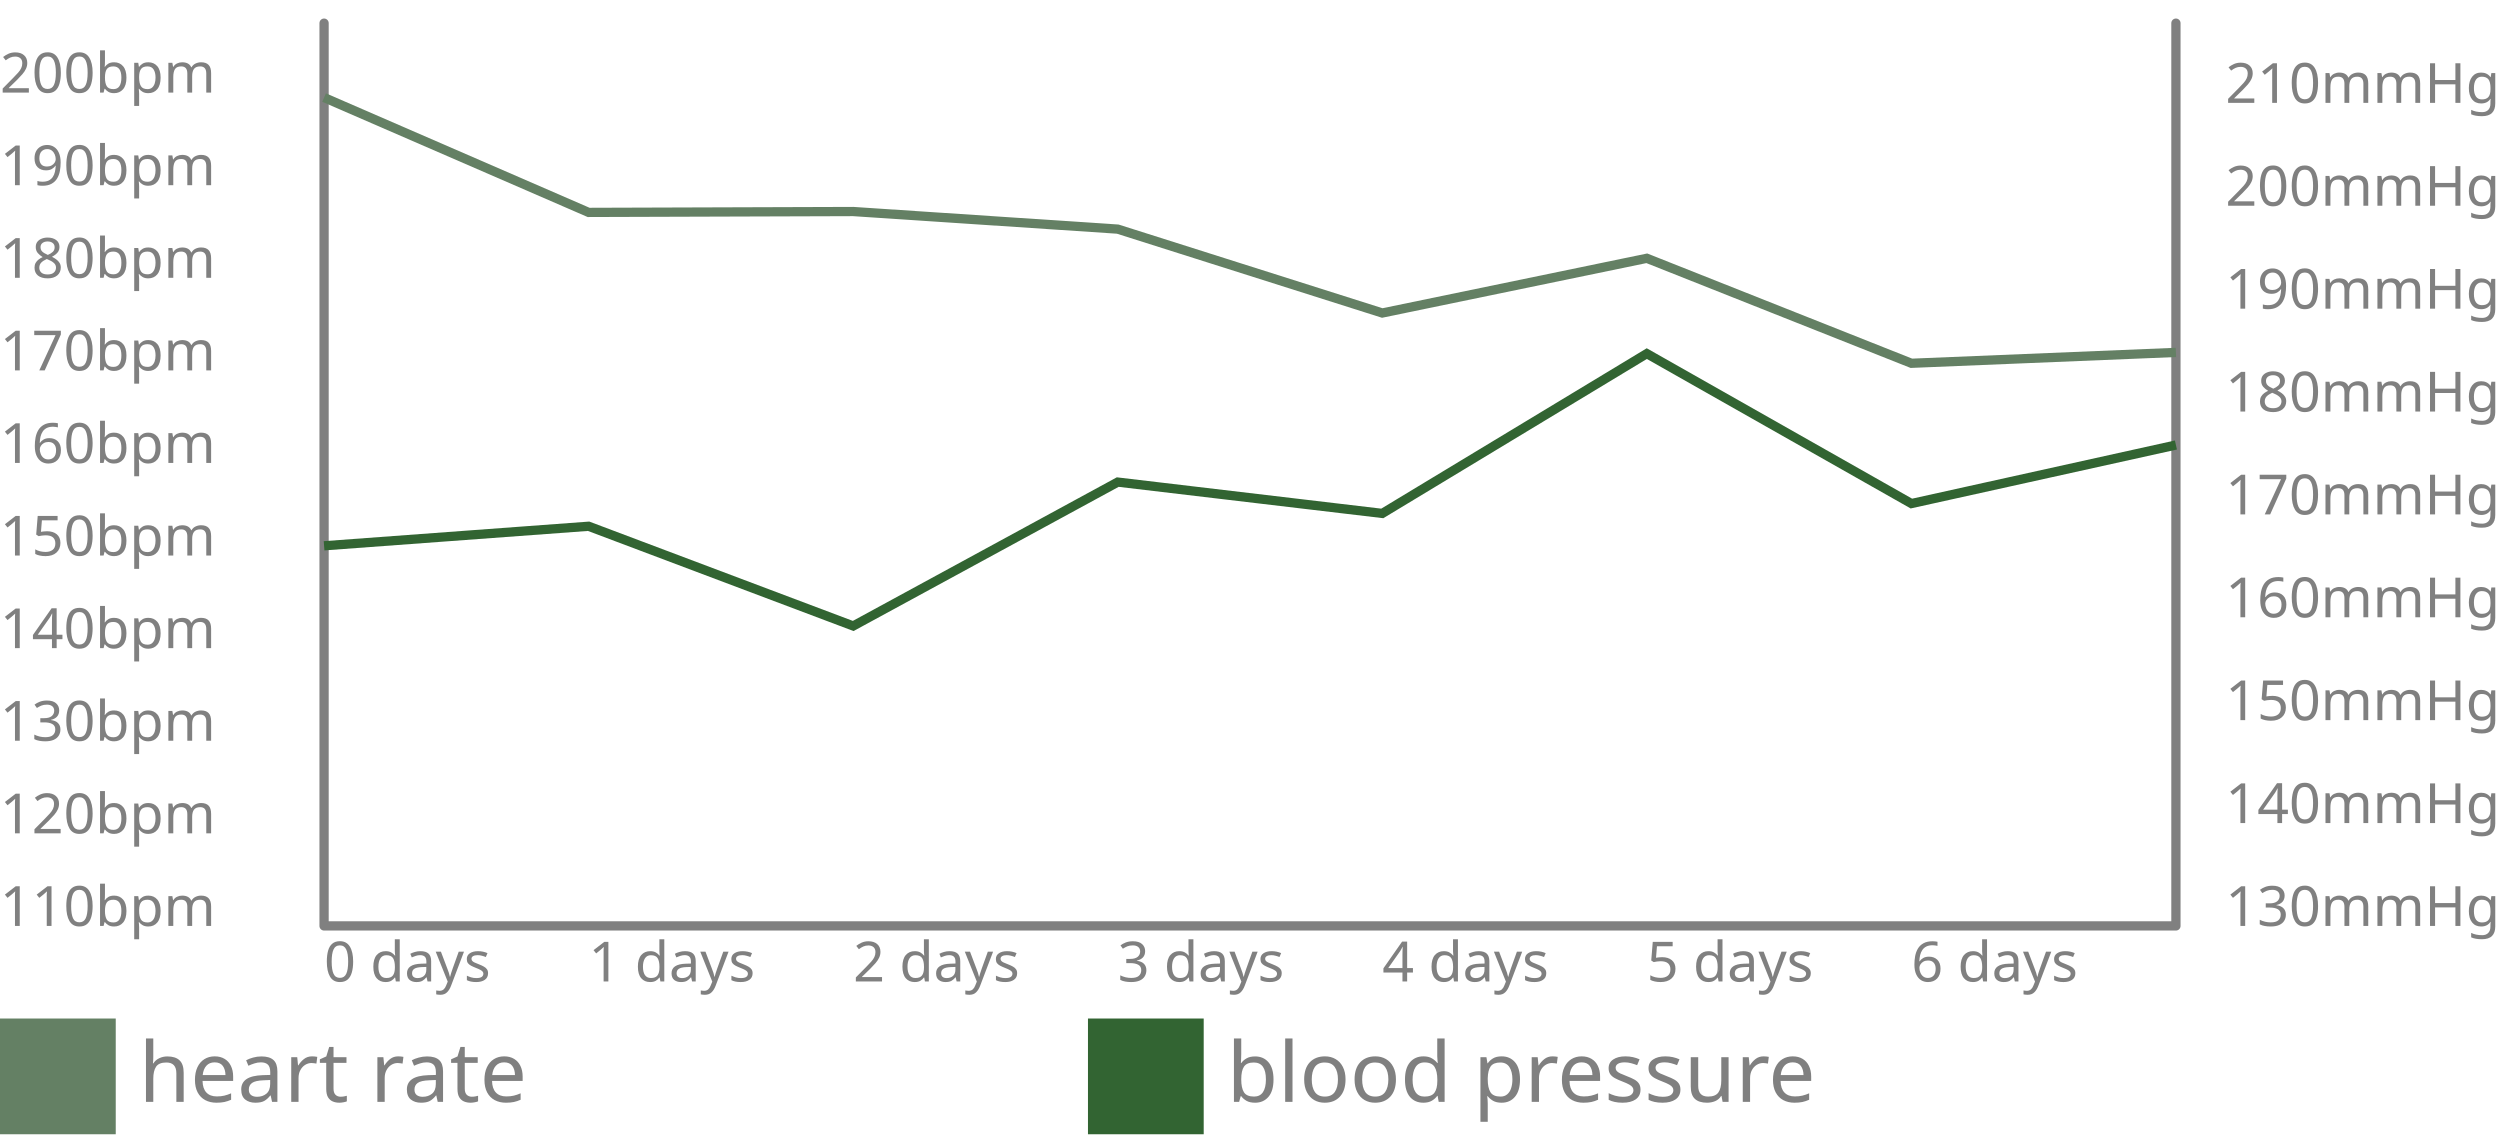
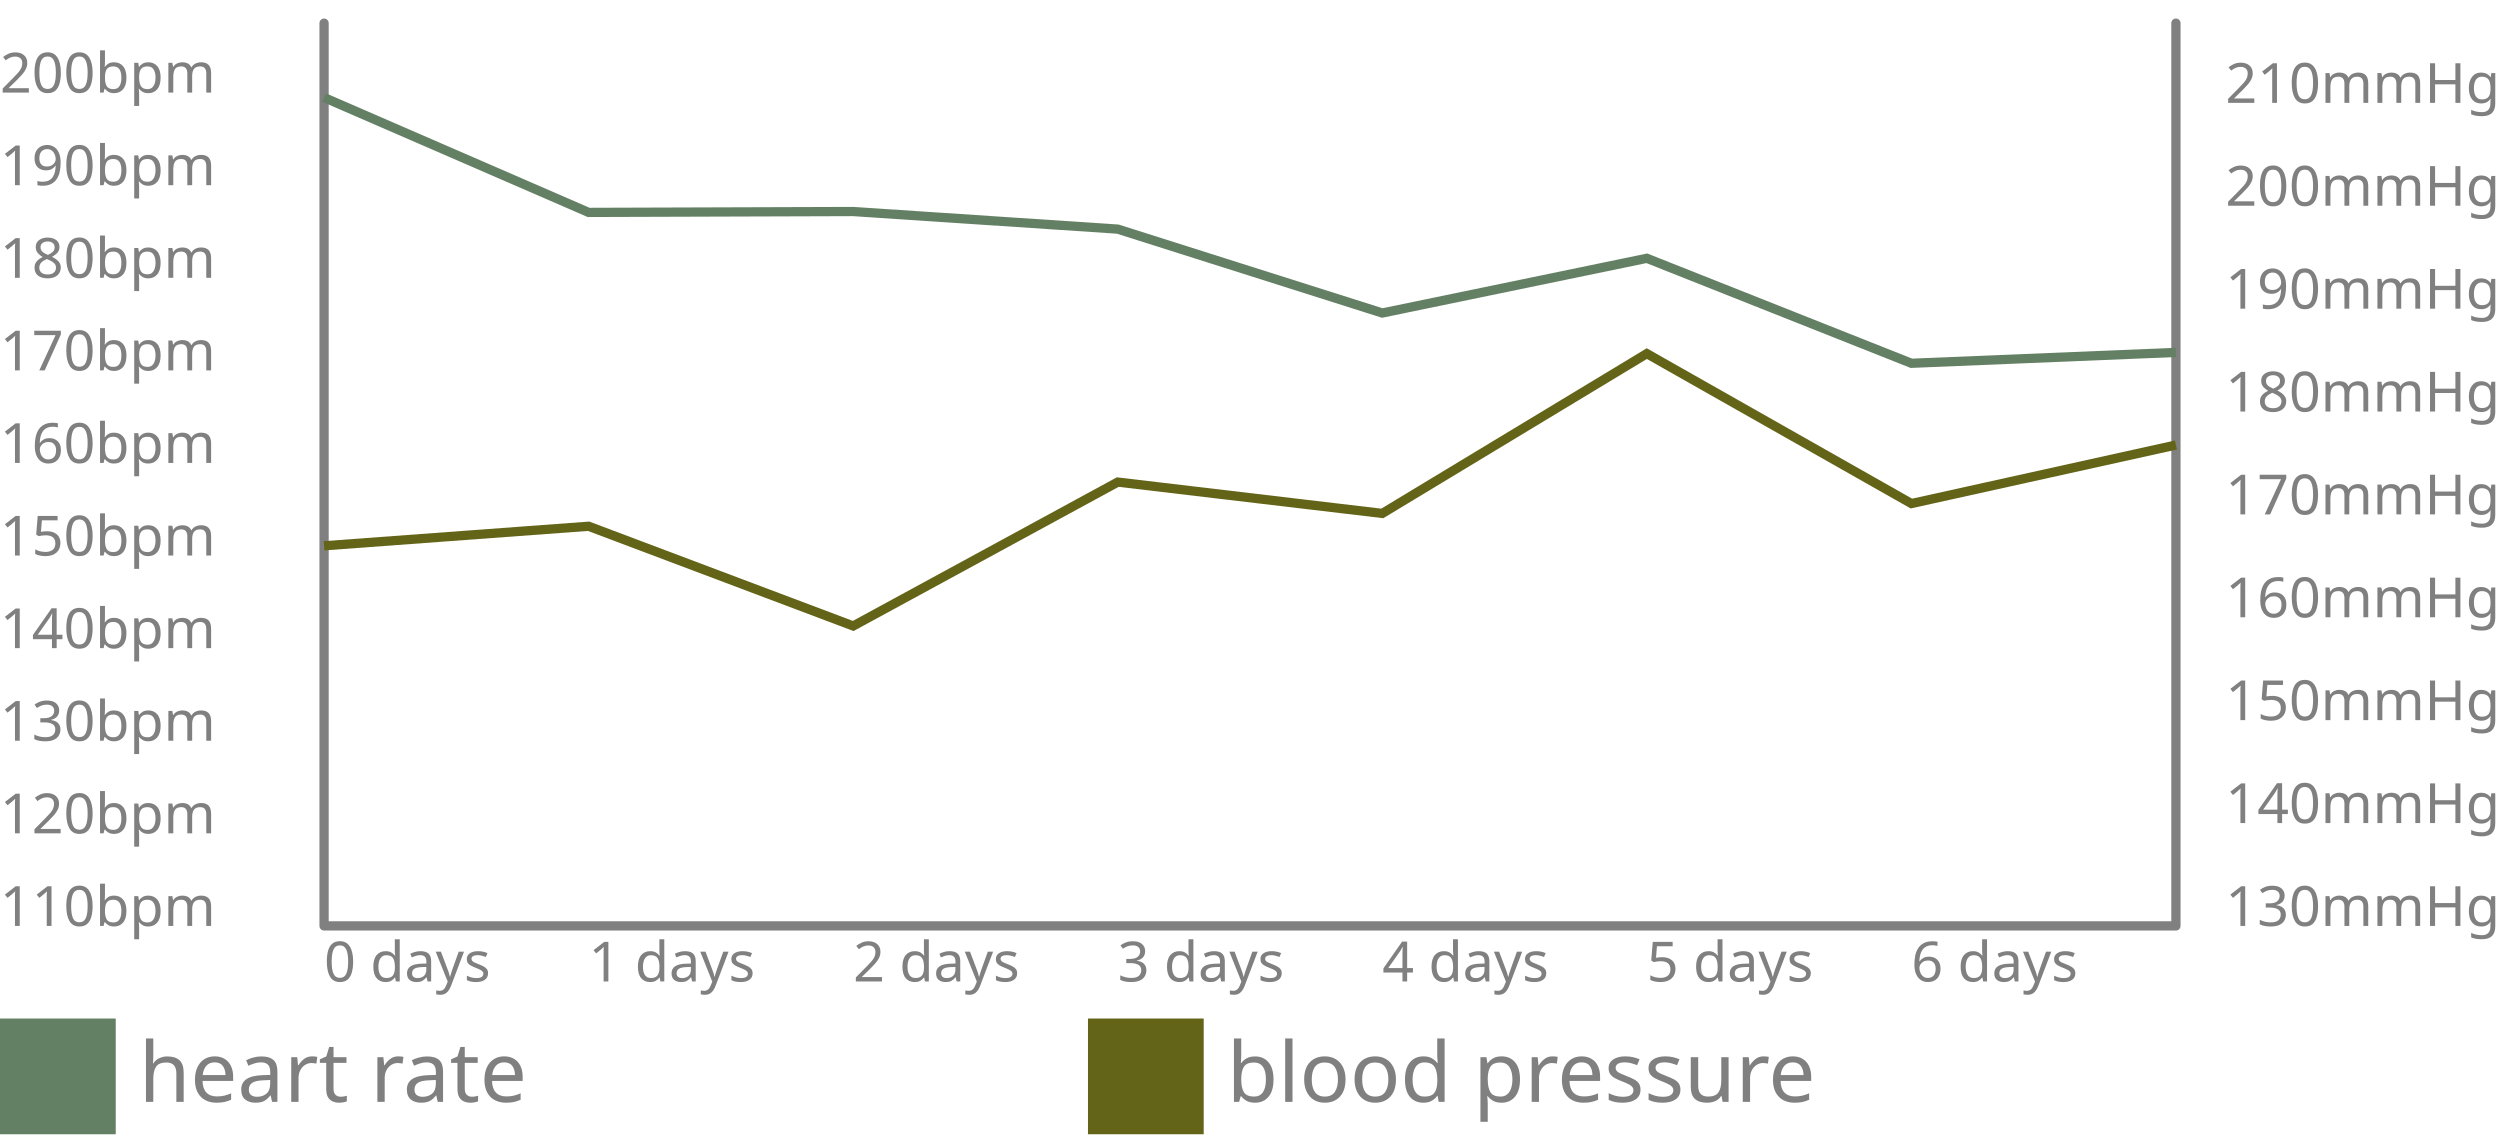
<svg xmlns="http://www.w3.org/2000/svg" width="540" height="245" id="svg2" version="1.1">
  <text x="70.0" y="212" font-family="sans-serif" font-size="12" text-anchor="start" fill="grey">0 days</text>
  <text x="127.143" y="212" font-family="sans-serif" font-size="12" text-anchor="start" fill="grey">1 days</text>
  <text x="184.286" y="212" font-family="sans-serif" font-size="12" text-anchor="start" fill="grey">2 days</text>
  <text x="241.429" y="212" font-family="sans-serif" font-size="12" text-anchor="start" fill="grey">3 days</text>
  <text x="298.571" y="212" font-family="sans-serif" font-size="12" text-anchor="start" fill="grey">4 days</text>
  <text x="355.714" y="212" font-family="sans-serif" font-size="12" text-anchor="start" fill="grey">5 days</text>
  <text x="412.857" y="212" font-family="sans-serif" font-size="12" text-anchor="start" fill="grey">6 days</text>
  <path stroke="grey" stroke-width="2" fill="None" stroke-linecap="round" stroke-linejoin="round" d="M70.00 5.00L70.00 200.00L470.00 200.00L470.00 5.00" />
  <text x="0" y="20.0" font-family="sans-serif" font-size="12" text-anchor="start" fill="grey">200bpm</text>
  <text x="0" y="40.0" font-family="sans-serif" font-size="12" text-anchor="start" fill="grey">190bpm</text>
  <text x="0" y="60.0" font-family="sans-serif" font-size="12" text-anchor="start" fill="grey">180bpm</text>
  <text x="0" y="80.0" font-family="sans-serif" font-size="12" text-anchor="start" fill="grey">170bpm</text>
  <text x="0" y="100.0" font-family="sans-serif" font-size="12" text-anchor="start" fill="grey">160bpm</text>
  <text x="0" y="120.0" font-family="sans-serif" font-size="12" text-anchor="start" fill="grey">150bpm</text>
  <text x="0" y="140.0" font-family="sans-serif" font-size="12" text-anchor="start" fill="grey">140bpm</text>
  <text x="0" y="160.0" font-family="sans-serif" font-size="12" text-anchor="start" fill="grey">130bpm</text>
  <text x="0" y="180.0" font-family="sans-serif" font-size="12" text-anchor="start" fill="grey">120bpm</text>
  <text x="0" y="200.0" font-family="sans-serif" font-size="12" text-anchor="start" fill="grey">110bpm</text>
  <path stroke="#648064" stroke-width="2" fill="None" d="M70.00 21.07L127.14 45.88L184.29 45.69L241.43 49.49L298.57 67.61L355.71 55.79L412.86 78.47L470.00 76.12" />
  <text x="540" y="22.222" font-family="sans-serif" font-size="12" text-anchor="end" fill="grey">210mmHg</text>
  <text x="540" y="44.444" font-family="sans-serif" font-size="12" text-anchor="end" fill="grey">200mmHg</text>
  <text x="540" y="66.667" font-family="sans-serif" font-size="12" text-anchor="end" fill="grey">190mmHg</text>
  <text x="540" y="88.889" font-family="sans-serif" font-size="12" text-anchor="end" fill="grey">180mmHg</text>
  <text x="540" y="111.111" font-family="sans-serif" font-size="12" text-anchor="end" fill="grey">170mmHg</text>
  <text x="540" y="133.333" font-family="sans-serif" font-size="12" text-anchor="end" fill="grey">160mmHg</text>
  <text x="540" y="155.556" font-family="sans-serif" font-size="12" text-anchor="end" fill="grey">150mmHg</text>
  <text x="540" y="177.778" font-family="sans-serif" font-size="12" text-anchor="end" fill="grey">140mmHg</text>
  <text x="540" y="200.0" font-family="sans-serif" font-size="12" text-anchor="end" fill="grey">130mmHg</text>
-   <path stroke="#326432" stroke-width="2" fill="None" d="M70.00 117.89L127.14 113.67L184.29 135.21L241.43 104.13L298.57 110.90L355.71 76.38L412.86 108.77L470.00 96.12" />
+   <path stroke="#646419" stroke-width="2" fill="None" d="M70.00 117.89L127.14 113.67L184.29 135.21L241.43 104.13L298.57 110.90L355.71 76.38L412.86 108.77L470.00 96.12" />
  <rect stroke="0" stroke-width="0" fill="#648064" x="0.00" y="220.00" width="25.00" height="25.00" rx="0.00" ry="0.00" />
  <text x="30.0" y="238.0" font-family="sans-serif" font-size="18.0" text-anchor="start" fill="grey">heart rate</text>
-   <rect stroke="0" stroke-width="0" fill="#326432" x="235.00" y="220.00" width="25.00" height="25.00" rx="0.00" ry="0.00" />
+   <rect stroke="0" stroke-width="0" fill="#646419" x="235.00" y="220.00" width="25.00" height="25.00" rx="0.00" ry="0.00" />
  <text x="265.0" y="238.0" font-family="sans-serif" font-size="18.0" text-anchor="start" fill="grey">blood pressure</text>
</svg>
